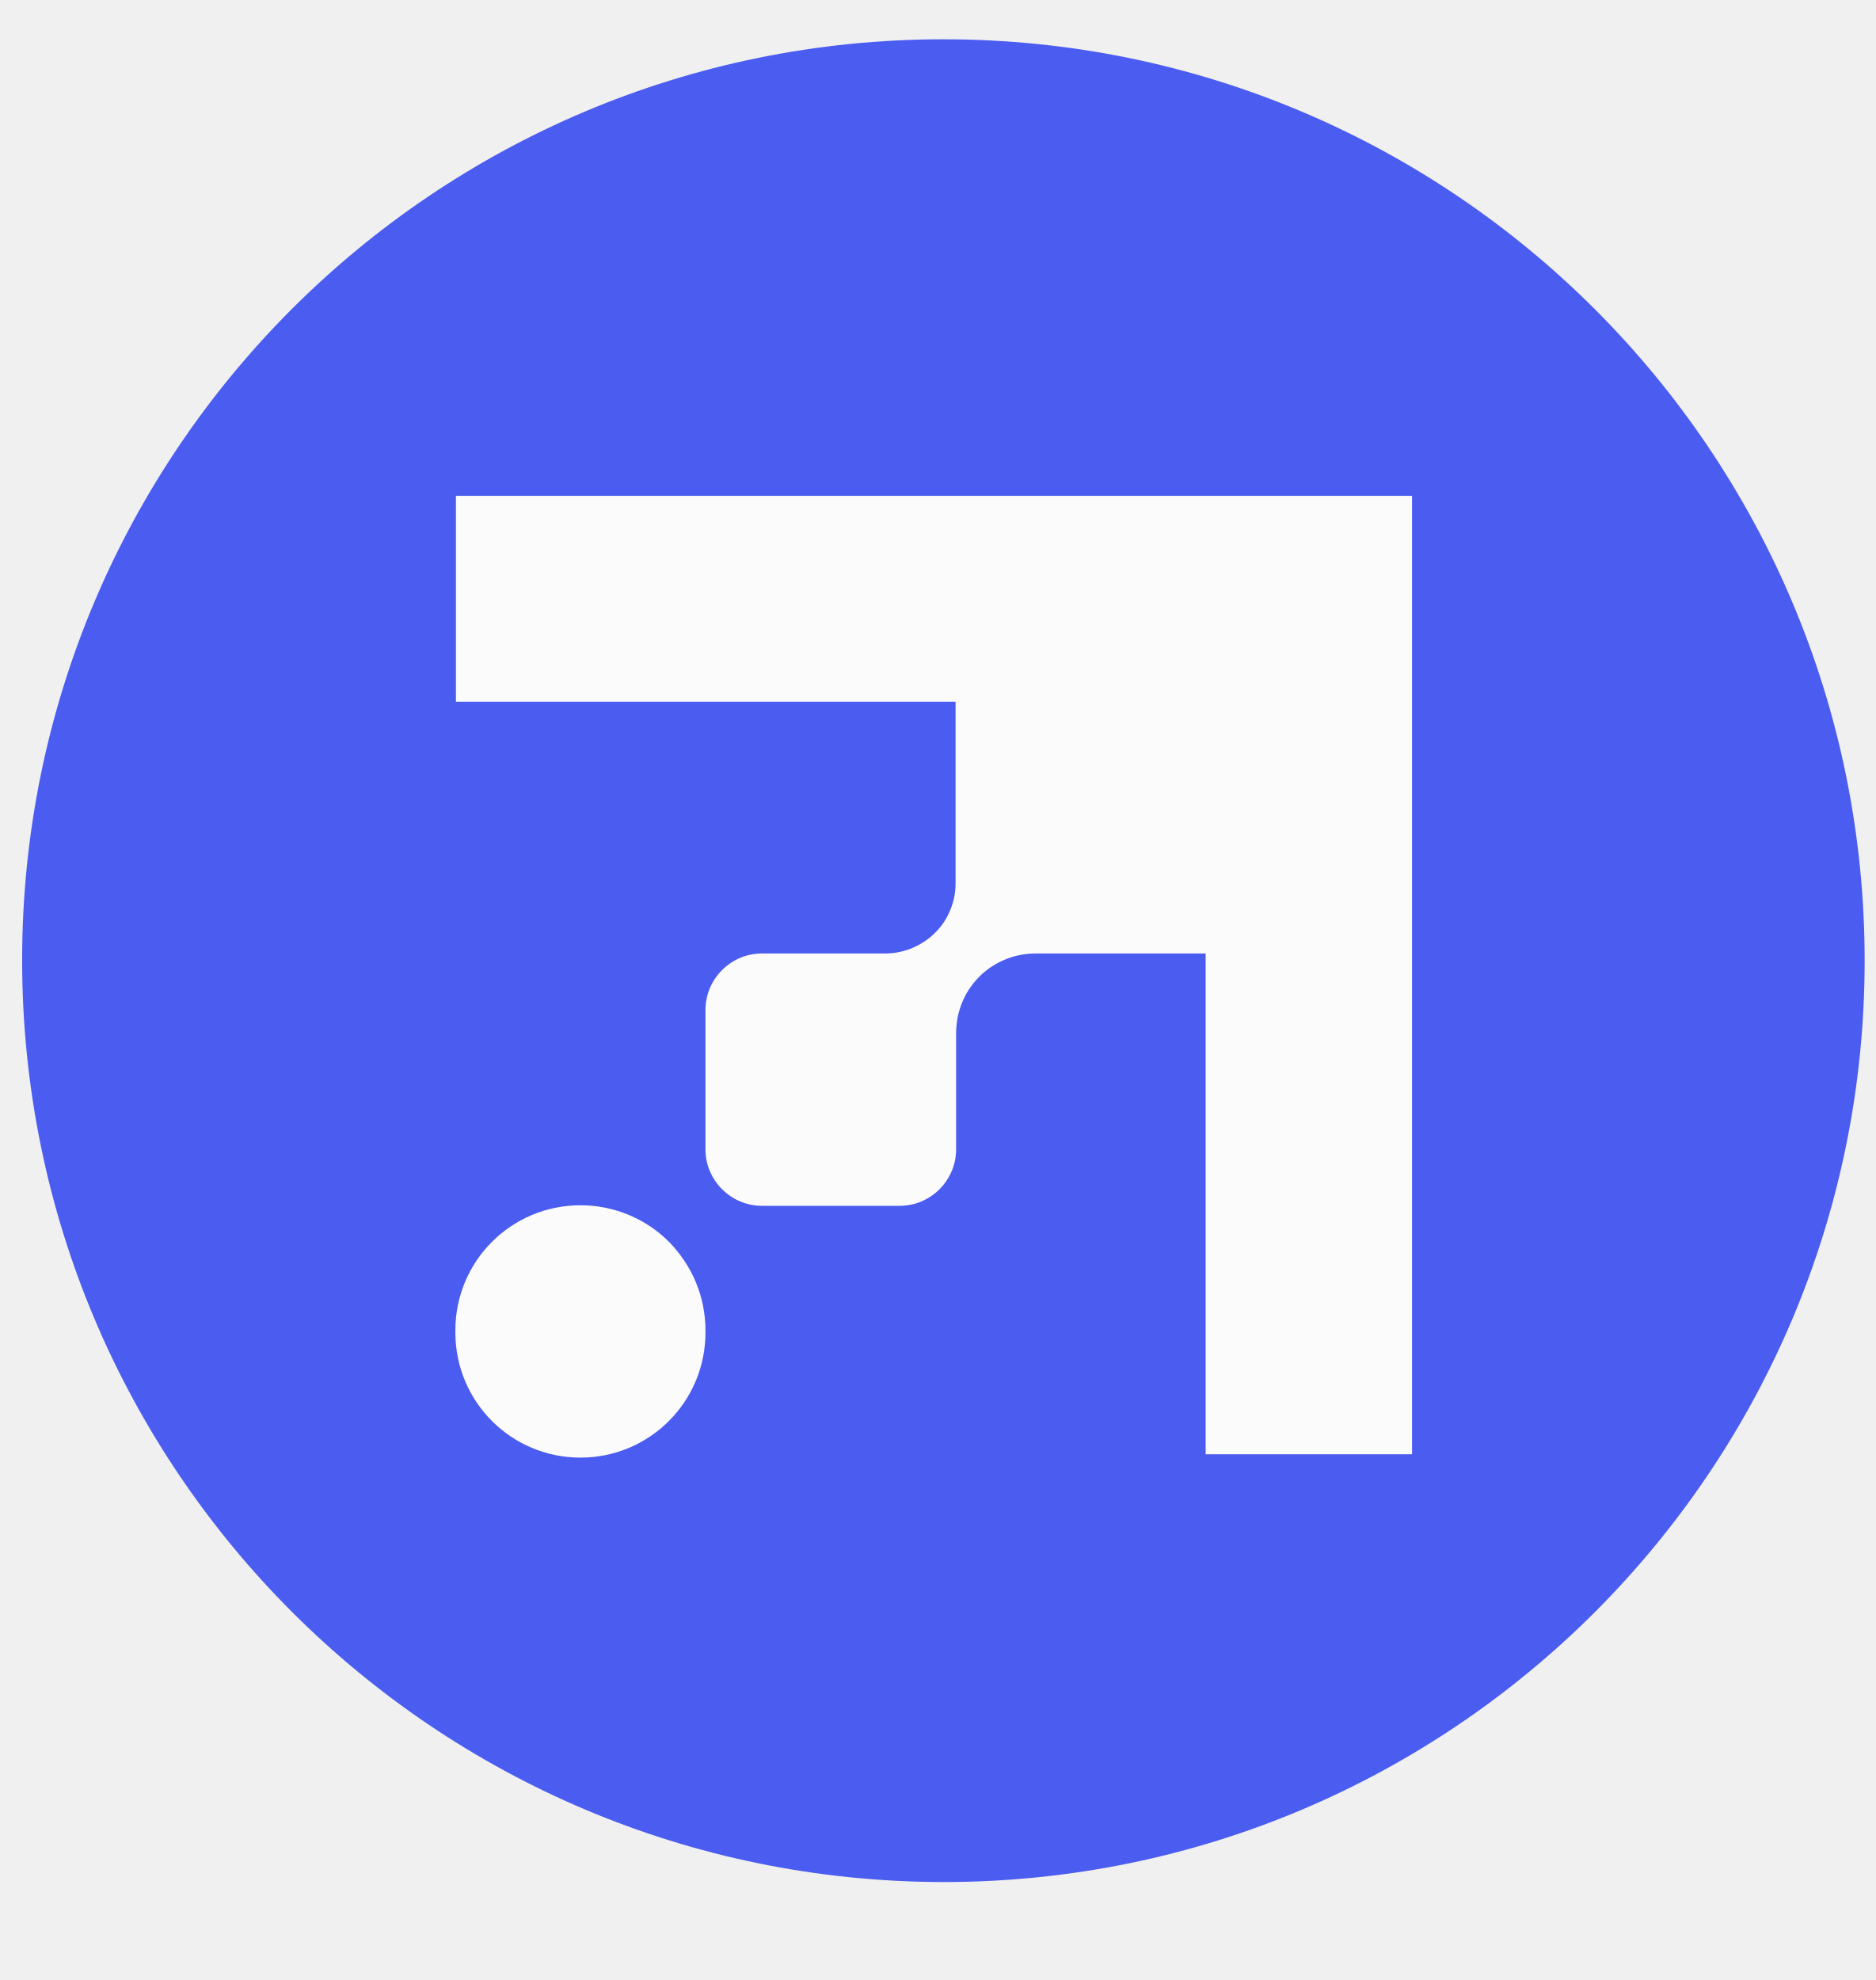
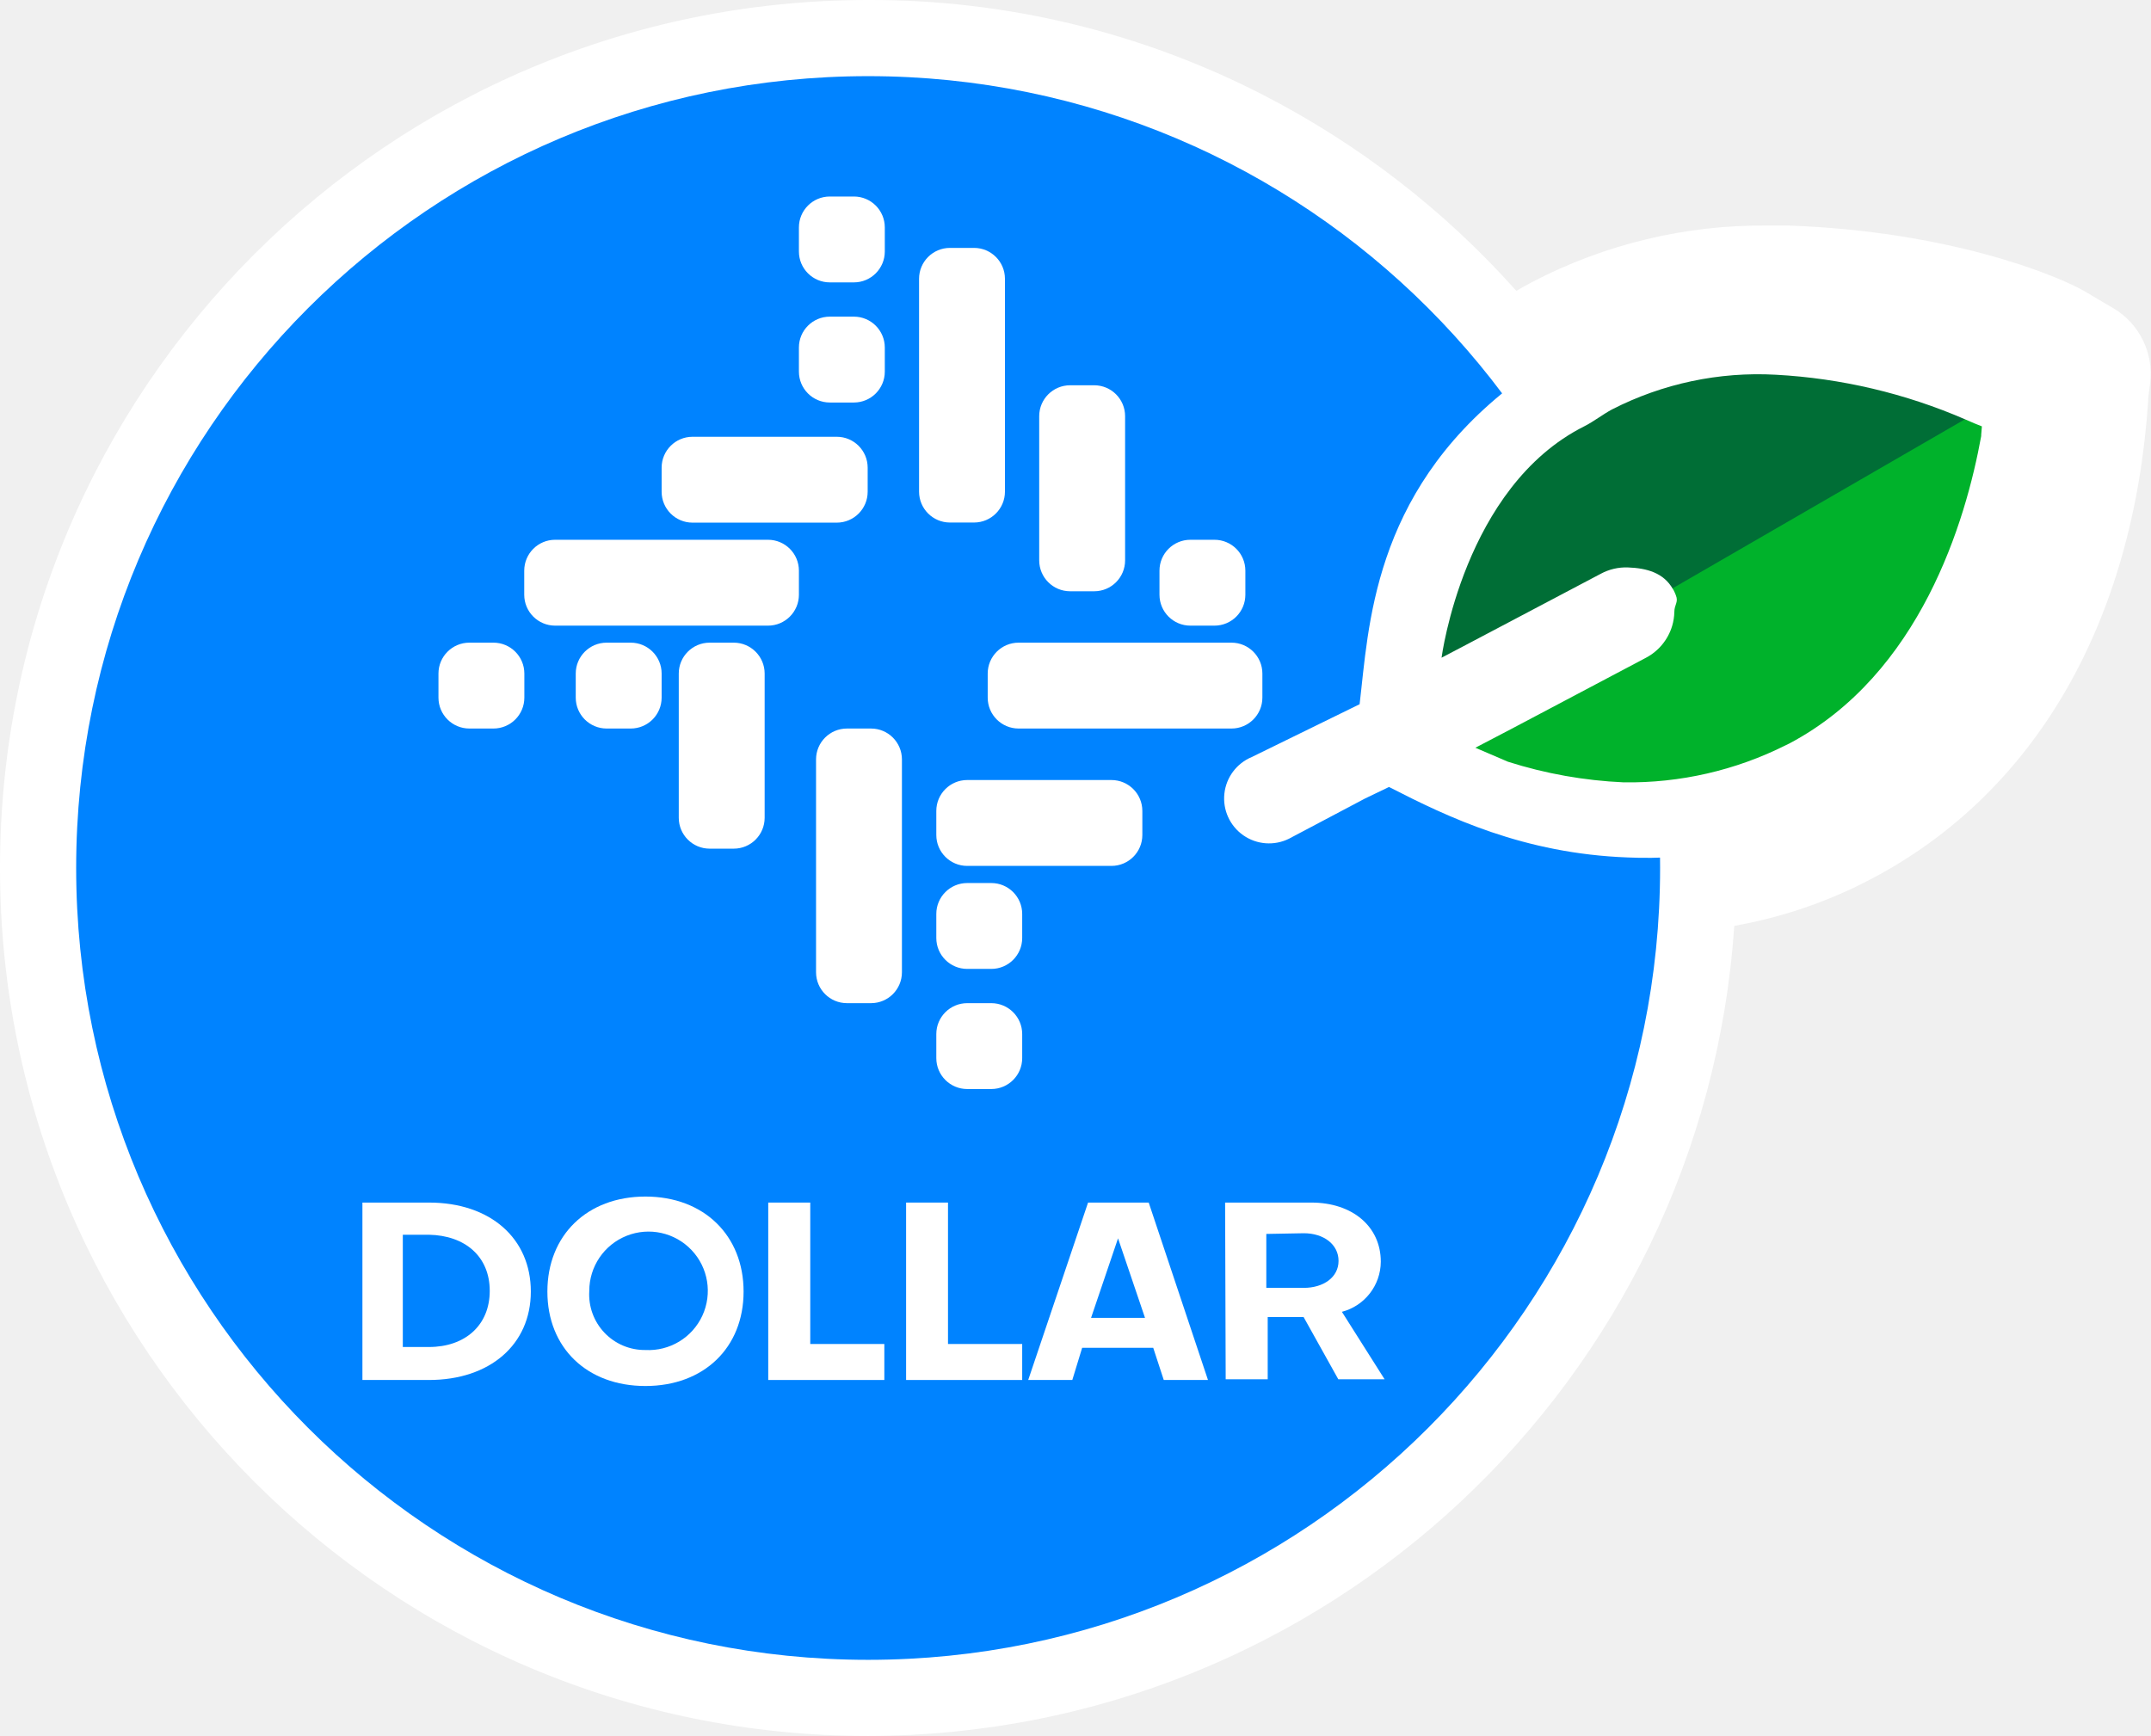
- <svg xmlns="http://www.w3.org/2000/svg" version="1.1" id="Layer_1" x="0px" y="0px" viewBox="0 0 339 357.8" style="enable-background:new 0 0 339 357.8;" xml:space="preserve">
-   <style type="text/css">
- 	.st0{fill:#4B5CF0;}
- 	.st1{fill:#FBFBFB;}
- </style>
-   <path class="st0" d="M170.5,7.1L170.5,7.1c91.9,0,166.5,74.5,166.5,166.5l0,0c0,91.9-74.5,166.5-166.5,166.5l0,0  C78.5,340,4,265.5,4,173.5l0,0C4,81.6,78.5,7.1,170.5,7.1z" />
-   <path class="st1" d="M255.2,89.6v173.2h-37.3v-90.5h-30.7c-3.6,0-7,1.3-9.7,3.7c-1.5,1.4-2.7,3-3.5,4.9c-0.8,1.8-1.2,3.8-1.2,5.9  v20.9c0,5.6-4.6,10.2-10.2,10.2h-24.9c-5.6,0-10.2-4.6-10.2-10.2v-25.2c0-5.6,4.6-10.2,10.2-10.2H160c3,0,5.9-1.1,8.2-3  c1.4-1.2,2.6-2.7,3.3-4.3c0.8-1.7,1.2-3.5,1.2-5.3v-32.9H82.4V89.6H255.2z" />
-   <path class="st1" d="M127.5,240.4v0.4c0,12.5-10.1,22.6-22.6,22.6c-12.5,0-22.6-10.1-22.6-22.6v-0.4c0-12.5,10.1-22.6,22.6-22.6  c6.2,0,11.9,2.5,16,6.6C125,228.6,127.5,234.2,127.5,240.4z" />
+ <svg xmlns="http://www.w3.org/2000/svg" id="Layer_1" data-name="Layer 1" viewBox="0 0 185.83 150">
+   <defs>
+     <style>.cls-1{fill:#fff;}.cls-2{fill:#0083ff;}.cls-3{fill:#006e36;}.cls-4{fill:#00b22b;}</style>
+   </defs>
+   <path class="cls-1" d="M75,150A75,75,0,0,1,75,0a74.07,74.07,0,0,1,34.1,8.19A75.62,75.62,0,0,1,131,25.13c.44-.25.88-.5,1.33-.74a43,43,0,0,1,20.4-4.9c.6,0,1.21,0,1.81,0,13.74.49,23,4.23,25.47,5.63l2.56,1.51a6.57,6.57,0,0,1,3.18,6.51l-.16,1.26,0,.2c-1.28,19.17-9.74,33.84-23.82,41.29-.85.45-1.64.84-2.43,1.19A40.49,40.49,0,0,1,149.83,80,75.1,75.1,0,0,1,75,150Z" />
+   <path class="cls-2" d="M143.42,75A68.42,68.42,0,1,1,75,6.58,68.42,68.42,0,0,1,143.42,75" />
+   <rect class="cls-1" x="69.02" y="16.98" width="7.42" height="7.42" rx="2.67" />
+   <rect class="cls-1" x="69.02" y="27.36" width="7.42" height="7.42" rx="2.67" />
+   <rect class="cls-1" x="37.88" y="55.53" width="7.42" height="7.42" rx="2.67" />
+   <rect class="cls-1" x="49.74" y="55.53" width="7.42" height="7.42" rx="2.67" />
+   <rect class="cls-1" x="57.16" y="37.74" width="17.8" height="7.42" rx="2.67" />
+   <rect class="cls-1" x="58.64" y="55.53" width="7.42" height="17.8" rx="2.67" />
+   <rect class="cls-1" x="85.33" y="55.53" width="23.73" height="7.42" rx="2.67" />
+   <rect class="cls-1" x="45.29" y="46.64" width="23.73" height="7.42" rx="2.67" />
+   <rect class="cls-1" x="100.17" y="46.64" width="7.42" height="7.42" rx="2.67" />
+   <rect class="cls-1" x="80.89" y="67.4" width="17.8" height="7.42" rx="2.67" />
+   <rect class="cls-1" x="80.89" y="76.3" width="7.42" height="7.42" rx="2.67" />
+   <rect class="cls-1" x="80.89" y="86.68" width="7.42" height="7.42" rx="2.67" />
+   <rect class="cls-1" x="79.4" y="21.42" width="7.42" height="23.73" rx="2.67" />
+   <rect class="cls-1" x="70.5" y="62.95" width="7.42" height="23.73" rx="2.67" />
+   <rect class="cls-1" x="89.78" y="33.29" width="7.42" height="17.8" rx="2.67" />
+   <path class="cls-3" d="M123,64l47.53-27.5s1-9.83-17.33-9.64-28.77,12.2-30.15,23S123,64,123,64" />
+   <path class="cls-4" d="M171.29,35.34,123.76,62.83s-1,9.84,17.33,9.65,28.77-12.21,30.16-23,0-14.13,0-14.13" />
+   <path class="cls-1" d="M176.74,30.85c-1.16-.67-9.38-4.28-22.41-4.75a36.78,36.78,0,0,0-18.89,4.11,33.2,33.2,0,0,0-5.12,3.34c-11.77,9.27-12.07,20.7-12.86,27.3l-9.31,4.56a3.88,3.88,0,1,0,3.21,7.06h0l.13-.07h0l2.12-1.12L117.92,69,120,68c5.07,2.6,11.62,5.76,20.64,6.09a35.74,35.74,0,0,0,16-3c.69-.31,1.37-.65,2-1C178,59.87,178.84,36.59,179.06,33.78l.19-1.45Zm-5.58,6.73,0,.1c-1.33,7.34-5.26,20.57-16.57,26.56l-.31.15a30.22,30.22,0,0,1-14,3.21,38.56,38.56,0,0,1-10-1.78l-2.82-1.21L130.54,63l11.65-6.16a4.61,4.61,0,0,0,2.27-2.75,4.56,4.56,0,0,0,.19-1.21c0-.65.38-.84.13-1.45a4,4,0,0,0-.19-.43l-.07-.11s0,0,0,0c-.8-1.4-2.25-1.8-3.88-1.86a4.58,4.58,0,0,0-2.35.55l-11.56,6.1-2.19,1.15s1.92-14.78,12.34-20c.81-.41,1.55-1,2.38-1.45a27.69,27.69,0,0,1,14.16-3,47.58,47.58,0,0,1,16.39,3.87l.76.33.65.26Z" />
+   <path class="cls-1" d="M31.31,103.91h5.75c5.31,0,8.8,3.1,8.8,7.69s-3.55,7.64-8.8,7.64H31.31Zm5.75,2.78H34.8v9.7h2.26c3.11,0,5.25-1.87,5.25-4.85s-2.14-4.79-5.25-4.85Z" />
+   <path class="cls-1" d="M55.76,103.39c5.05,0,8.48,3.36,8.48,8.21s-3.43,8.16-8.48,8.16-8.47-3.3-8.47-8.16S50.72,103.39,55.76,103.39Zm0,13.26a5.12,5.12,0,1,0-4.85-5.11A4.8,4.8,0,0,0,55.76,116.65Z" />
+   <path class="cls-1" d="M66.37,119.24V103.91H70v12.22h6.4v3.11Z" />
+   <path class="cls-1" d="M78.28,119.24V103.91H81.9v12.22h6.41v3.11Z" />
+   <path class="cls-1" d="M104.36,119.24h-3.82l-.91-2.78H93.49l-.85,2.78H88.83L94,103.91h5.24Zm-10.1-5.37h4.66L96.59,107Z" />
+   <path class="cls-1" d="M105.84,103.91h7.45c3.55,0,6,2.07,6,5.11a4.5,4.5,0,0,1-3.36,4.33l3.69,5.83h-4l-3-5.38h-3.1v5.38h-3.63Zm3.56,2.71v4.66h3.24c1.68,0,3-.9,3-2.33s-1.29-2.39-3-2.39Z" />
</svg>
